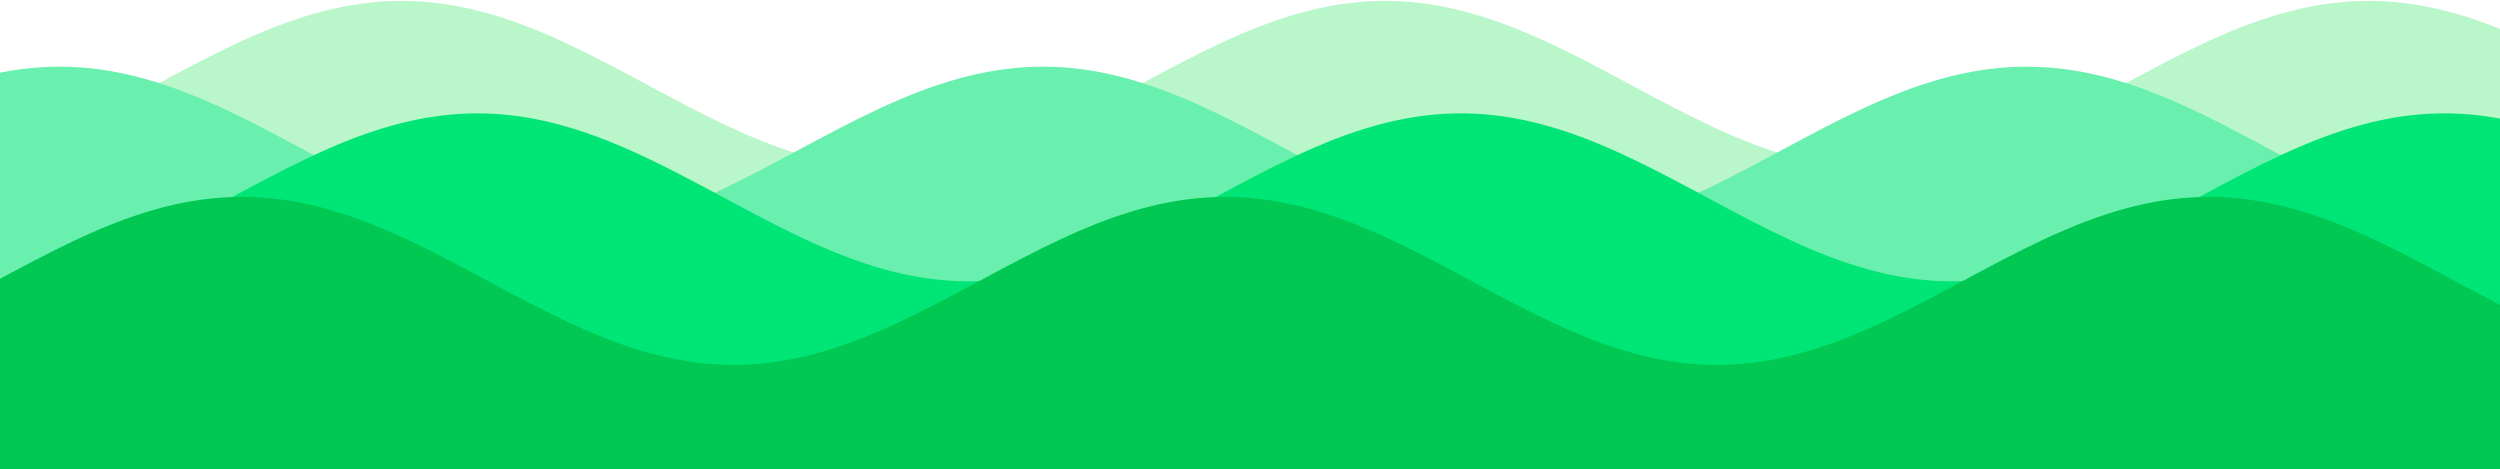
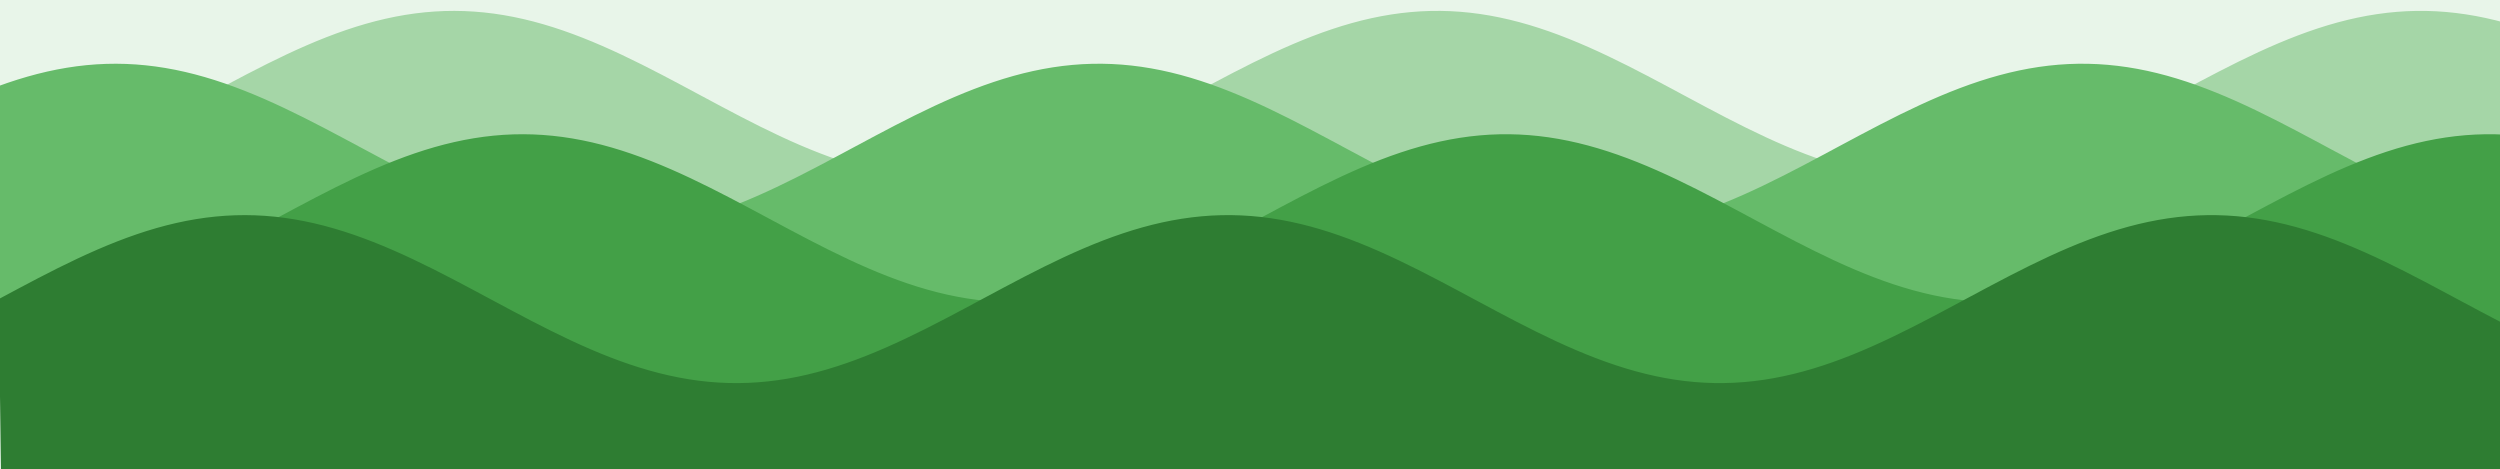
<svg xmlns="http://www.w3.org/2000/svg" height="360" id="svg8" version="1.1" viewBox="0 0 508 95.25" width="1920">
  <defs id="defs2" />
  <g id="layer1" transform="translate(0,-201.75)">
-     <path d="m 31.647,219.003 c 1.336,-0.717 2.671,-1.433 4.007,-2.144 1.336,-0.711 2.671,-1.416 4.007,-2.111 1.336,-0.694 2.671,-1.377 4.007,-2.043 1.336,-0.666 2.671,-1.316 4.007,-1.943 1.336,-0.628 2.671,-1.233 4.007,-1.813 1.336,-0.579 2.671,-1.132 4.007,-1.653 1.336,-0.522 2.671,-1.012 4.007,-1.468 1.336,-0.456 2.671,-0.876 4.007,-1.259 1.336,-0.383 2.671,-0.727 4.007,-1.03 1.336,-0.303 2.671,-0.566 4.007,-0.785 1.336,-0.219 2.671,-0.396 4.007,-0.527 1.336,-0.132 2.671,-0.219 4.007,-0.261 1.336,-0.042 2.671,-0.039 4.007,0.009 1.336,0.048 2.671,0.141 4.007,0.279 1.336,0.137 2.671,0.319 4.007,0.544 1.336,0.225 2.671,0.492 4.007,0.801 1.336,0.308 2.671,0.658 4.007,1.045 1.336,0.387 2.671,0.813 4.007,1.273 1.336,0.46 2.671,0.955 4.007,1.48 1.336,0.525 2.671,1.082 4.007,1.664 1.336,0.583 2.671,1.191 4.007,1.822 1.336,0.63 2.671,1.282 4.007,1.95 1.336,0.668 2.671,1.353 4.007,2.048 1.336,0.695 2.671,1.402 4.007,2.114 1.336,0.712 2.671,1.429 4.007,2.145 1.336,0.717 2.671,1.433 4.007,2.143 1.336,0.71 2.671,1.415 4.007,2.107 1.336,0.693 2.671,1.374 4.007,2.038 1.336,0.664 2.671,1.311 4.007,1.936 1.336,0.625 2.671,1.227 4.007,1.803 1.336,0.576 2.671,1.125 4.007,1.642 1.336,0.518 2.671,1.004 4.007,1.455 1.336,0.451 2.671,0.867 4.007,1.245 1.336,0.378 2.671,0.717 4.007,1.015 1.336,0.298 2.671,0.555 4.007,0.769 1.336,0.214 2.671,0.384 4.007,0.511 1.336,0.126 2.671,0.208 4.007,0.244 1.336,0.036 2.671,0.028 4.007,-0.026 1.336,-0.054 2.671,-0.153 4.007,-0.296 1.336,-0.143 2.671,-0.331 4.007,-0.561 1.336,-0.23 2.671,-0.503 4.007,-0.817 1.336,-0.314 2.671,-0.668 4.007,-1.06 1.336,-0.392 2.671,-0.822 4.007,-1.287 1.336,-0.464 2.671,-0.963 4.007,-1.493 1.336,-0.529 2.671,-1.089 4.007,-1.675 1.336,-0.586 2.671,-1.198 4.007,-1.831 1.336,-0.633 2.671,-1.287 4.007,-1.958 1.336,-0.67 2.671,-1.357 4.007,-2.053 1.336,-0.697 2.671,-1.404 4.007,-2.117 1.336,-0.712 2.671,-1.43 4.007,-2.146 1.336,-0.717 2.671,-1.433 4.007,-2.142 1.336,-0.71 2.671,-1.413 4.007,-2.104 1.336,-0.691 2.671,-1.37 4.007,-2.032 1.336,-0.662 2.671,-1.306 4.007,-1.928 1.336,-0.622 2.671,-1.222 4.007,-1.794 1.336,-0.572 2.671,-1.117 4.007,-1.631 1.336,-0.514 2.671,-0.996 4.007,-1.442 1.336,-0.447 2.671,-0.858 4.007,-1.231 1.336,-0.373 2.671,-0.707 4.007,-1 1.336,-0.293 2.671,-0.544 4.007,-0.753 1.336,-0.208 2.671,-0.373 4.007,-0.494 1.336,-0.121 2.671,-0.196 4.007,-0.227 1.336,-0.031 2.671,-0.016 4.007,0.043 1.336,0.059 2.671,0.164 4.007,0.313 1.336,0.149 2.671,0.342 4.007,0.577 1.336,0.236 2.671,0.514 4.007,0.833 1.336,0.319 2.671,0.678 4.007,1.075 1.336,0.397 2.671,0.832 4.007,1.3 1.336,0.469 2.671,0.972 4.007,1.505 1.336,0.533 2.671,1.097 4.007,1.686 1.336,0.589 2.671,1.204 4.007,1.84 1.336,0.636 2.671,1.292 4.007,1.965 1.336,0.672 2.671,1.36 4.007,2.058 1.336,0.698 2.671,1.407 4.007,2.12 1.336,0.713 2.671,1.431 4.007,2.147 1.336,0.717 2.671,1.432 4.007,2.141 1.336,0.709 2.671,1.411 4.007,2.1 1.336,0.69 2.671,1.367 4.007,2.026 1.336,0.66 2.671,1.301 4.007,1.921 1.336,0.619 2.671,1.215 4.007,1.784 1.336,0.569 2.671,1.11 4.007,1.62 1.336,0.51 2.671,0.987 4.007,1.429 1.336,0.442 2.671,0.849 4.007,1.217 1.336,0.368 2.671,0.697 4.007,0.984 1.336,0.288 2.671,0.534 4.007,0.737 1.336,0.203 2.671,0.362 4.007,0.477 1.336,0.115 2.671,0.185 4.007,0.21 1.336,0.025 2.671,0.005 4.007,-0.06 1.336,-0.065 2.671,-0.175 4.007,-0.33 1.336,-0.154 2.671,-0.353 4.007,-0.594 1.336,-0.241 2.671,-0.525 4.007,-0.849 1.336,-0.324 2.671,-0.688 4.007,-1.09 1.336,-0.402 2.671,-0.841 4.007,-1.314 1.336,-0.473 2.671,-0.98 4.007,-1.517 1.336,-0.537 2.671,-1.104 4.007,-1.696 1.336,-0.592 2.671,-1.21 4.007,-1.849 1.336,-0.638 2.671,-1.297 4.007,-1.972 1.336,-0.674 2.671,-1.364 4.007,-2.063 1.336,-0.699 2.671,-1.409 4.007,-2.122 1.336,-0.714 2.671,-1.431 4.007,-2.148 1.336,-0.716 2.671,-1.431 4.007,-2.139 1.336,-0.708 2.671,-1.408 4.007,-2.096 1.336,-0.688 2.671,-1.363 4.007,-2.021 1.336,-0.657 2.671,-1.297 4.007,-1.913 1.336,-0.616 2.671,-1.209 4.007,-1.775 1.336,-0.565 2.671,-1.103 4.007,-1.608 1.336,-0.506 2.671,-0.979 4.007,-1.417 1.336,-0.438 2.671,-0.839 4.007,-1.202 1.336,-0.363 2.671,-0.687 4.007,-0.969 1.336,-0.282 2.671,-0.523 4.007,-0.72 1.336,-0.197 2.671,-0.351 4.007,-0.46 1.336,-0.109 2.671,-0.174 4.007,-0.193 1.336,-0.019 2.671,0.007 4.007,0.077 1.336,0.071 2.671,0.187 4.007,0.347 1.336,0.16 2.671,0.364 4.007,0.61 1.336,0.246 2.671,0.535 4.007,0.864 1.336,0.329 2.671,0.698 4.007,1.105 1.336,0.406 2.671,0.85 4.007,1.328 1.336,0.477 2.671,0.989 4.007,1.529 1.336,0.541 2.671,1.111 4.007,1.707 1.336,0.596 2.671,1.216 4.007,1.857 1.336,0.641 2.671,1.302 4.007,1.978 1.336,0.676 2.671,1.367 4.007,2.068 1.336,0.701 2.671,1.411 4.007,2.125 1.336,0.714 2.671,1.432 4.007,2.148 1.336,0.716 2.671,1.43 4.007,2.137 1.336,0.707 2.671,1.406 4.007,2.093 l 0.166,46.396 -508.423,-4.347 z" id="path5331" style="fill:#b9f6ca;fill-opacity:1;stroke:none;stroke-width:0.16;stroke-miterlimit:4;stroke-dasharray:none;stroke-opacity:1" title="sin(x)" />
-     <path d="m -37.843,232.366 c 1.336,-0.717 2.671,-1.433 4.007,-2.144 1.336,-0.711 2.671,-1.416 4.007,-2.111 1.336,-0.694 2.671,-1.377 4.007,-2.043 1.336,-0.666 2.671,-1.316 4.007,-1.943 1.336,-0.628 2.671,-1.233 4.007,-1.813 1.336,-0.579 2.671,-1.132 4.007,-1.653 1.336,-0.522 2.671,-1.012 4.007,-1.468 1.336,-0.456 2.671,-0.876 4.007,-1.259 1.336,-0.383 2.671,-0.727 4.007,-1.03 1.336,-0.303 2.671,-0.566 4.007,-0.785 1.336,-0.219 2.671,-0.396 4.007,-0.527 1.336,-0.132 2.671,-0.219 4.007,-0.261 1.336,-0.042 2.671,-0.039 4.007,0.009 1.336,0.048 2.671,0.141 4.007,0.279 1.336,0.137 2.671,0.319 4.007,0.544 1.336,0.225 2.671,0.492 4.007,0.801 1.336,0.308 2.671,0.658 4.007,1.045 1.336,0.387 2.671,0.813 4.007,1.273 1.336,0.46 2.671,0.955 4.007,1.48 1.336,0.525 2.671,1.082 4.007,1.664 1.336,0.583 2.671,1.191 4.007,1.822 1.336,0.63 2.671,1.282 4.007,1.95 1.336,0.668 2.671,1.353 4.007,2.048 1.336,0.695 2.671,1.402 4.007,2.114 1.336,0.712 2.671,1.429 4.007,2.145 1.336,0.717 2.671,1.433 4.007,2.143 1.336,0.71 2.671,1.415 4.007,2.107 1.336,0.693 2.671,1.374 4.007,2.038 1.336,0.664 2.671,1.311 4.007,1.936 1.336,0.625 2.671,1.227 4.007,1.803 1.336,0.576 2.671,1.125 4.007,1.642 1.336,0.518 2.671,1.004 4.007,1.455 1.336,0.451 2.671,0.867 4.007,1.245 1.336,0.378 2.671,0.717 4.007,1.015 1.336,0.298 2.671,0.555 4.007,0.769 1.336,0.214 2.671,0.384 4.007,0.511 1.336,0.126 2.671,0.208 4.007,0.244 1.336,0.036 2.671,0.028 4.007,-0.026 1.336,-0.054 2.671,-0.153 4.007,-0.296 1.336,-0.143 2.671,-0.331 4.007,-0.561 1.336,-0.23 2.671,-0.503 4.007,-0.817 1.336,-0.314 2.671,-0.668 4.007,-1.06 1.336,-0.392 2.671,-0.822 4.007,-1.287 1.336,-0.464 2.671,-0.963 4.007,-1.493 1.336,-0.529 2.671,-1.089 4.007,-1.675 1.336,-0.586 2.671,-1.198 4.007,-1.831 1.336,-0.633 2.671,-1.287 4.007,-1.958 1.336,-0.67 2.671,-1.357 4.007,-2.053 1.336,-0.697 2.671,-1.404 4.007,-2.117 1.336,-0.712 2.671,-1.43 4.007,-2.146 1.336,-0.717 2.671,-1.433 4.007,-2.142 1.336,-0.71 2.671,-1.413 4.007,-2.104 1.336,-0.691 2.671,-1.37 4.007,-2.032 1.336,-0.662 2.671,-1.306 4.007,-1.928 1.336,-0.622 2.671,-1.222 4.007,-1.794 1.336,-0.572 2.671,-1.117 4.007,-1.631 1.336,-0.514 2.671,-0.996 4.007,-1.442 1.336,-0.447 2.671,-0.858 4.007,-1.231 1.336,-0.373 2.671,-0.707 4.007,-1 1.336,-0.293 2.671,-0.544 4.007,-0.753 1.336,-0.208 2.671,-0.373 4.007,-0.494 1.336,-0.121 2.671,-0.196 4.007,-0.227 1.336,-0.031 2.671,-0.016 4.007,0.043 1.336,0.059 2.671,0.164 4.007,0.313 1.336,0.149 2.671,0.342 4.007,0.577 1.336,0.236 2.671,0.514 4.007,0.833 1.336,0.319 2.671,0.678 4.007,1.075 1.336,0.397 2.671,0.832 4.007,1.3 1.336,0.469 2.671,0.972 4.007,1.505 1.336,0.533 2.671,1.097 4.007,1.686 1.336,0.589 2.671,1.204 4.007,1.84 1.336,0.636 2.671,1.292 4.007,1.965 1.336,0.672 2.671,1.36 4.007,2.058 1.336,0.698 2.671,1.407 4.007,2.12 1.336,0.713 2.671,1.431 4.007,2.147 1.336,0.717 2.671,1.432 4.007,2.141 1.336,0.709 2.671,1.411 4.007,2.1 1.336,0.69 2.671,1.367 4.007,2.026 1.336,0.66 2.671,1.301 4.007,1.921 1.336,0.619 2.671,1.215 4.007,1.784 1.336,0.569 2.671,1.11 4.007,1.62 1.336,0.51 2.671,0.987 4.007,1.429 1.336,0.442 2.671,0.849 4.007,1.217 1.336,0.368 2.671,0.697 4.007,0.984 1.336,0.288 2.671,0.534 4.007,0.737 1.336,0.203 2.671,0.362 4.007,0.477 1.336,0.115 2.671,0.185 4.007,0.21 1.336,0.025 2.671,0.005 4.007,-0.06 1.336,-0.065 2.671,-0.175 4.007,-0.33 1.336,-0.154 2.671,-0.353 4.007,-0.594 1.336,-0.241 2.671,-0.525 4.007,-0.849 1.336,-0.324 2.671,-0.688 4.007,-1.09 1.336,-0.402 2.671,-0.841 4.007,-1.314 1.336,-0.473 2.671,-0.98 4.007,-1.517 1.336,-0.537 2.671,-1.104 4.007,-1.696 1.336,-0.592 2.671,-1.21 4.007,-1.849 1.336,-0.638 2.671,-1.297 4.007,-1.972 1.336,-0.674 2.671,-1.364 4.007,-2.063 1.336,-0.699 2.671,-1.409 4.007,-2.122 1.336,-0.714 2.671,-1.431 4.007,-2.148 1.336,-0.716 2.671,-1.431 4.007,-2.139 1.336,-0.708 2.671,-1.408 4.007,-2.096 1.336,-0.688 2.671,-1.363 4.007,-2.021 1.336,-0.657 2.671,-1.297 4.007,-1.913 1.336,-0.616 2.671,-1.209 4.007,-1.775 1.336,-0.565 2.671,-1.103 4.007,-1.608 1.336,-0.506 2.671,-0.979 4.007,-1.417 1.336,-0.438 2.671,-0.839 4.007,-1.202 1.336,-0.363 2.671,-0.687 4.007,-0.969 1.336,-0.282 2.671,-0.523 4.007,-0.72 1.336,-0.197 2.671,-0.351 4.007,-0.46 1.336,-0.109 2.671,-0.174 4.007,-0.193 1.336,-0.019 2.671,0.007 4.007,0.077 1.336,0.071 2.671,0.187 4.007,0.347 1.336,0.16 2.671,0.364 4.007,0.61 1.336,0.246 2.671,0.535 4.007,0.864 1.336,0.329 2.671,0.698 4.007,1.105 1.336,0.406 2.671,0.85 4.007,1.328 1.336,0.477 2.671,0.989 4.007,1.529 1.336,0.541 2.671,1.111 4.007,1.707 1.336,0.596 2.671,1.216 4.007,1.857 1.336,0.641 2.671,1.302 4.007,1.978 1.336,0.676 2.671,1.367 4.007,2.068 1.336,0.701 2.671,1.411 4.007,2.125 1.336,0.714 2.671,1.432 4.007,2.148 1.336,0.716 2.671,1.43 4.007,2.137 1.336,0.707 2.671,1.406 4.007,2.093 l 0.166,46.396 -508.423,-4.347 z" id="path5327" style="fill:#69f0ae;stroke:none;stroke-width:0.16;stroke-miterlimit:4;stroke-dasharray:none;stroke-opacity:1;fill-opacity:1" title="sin(x)" />
+     <rect height="152.878" id="rect5352" style="fill:#e8f5e9;fill-opacity:1;stroke:none;stroke-width:0.265;stroke-miterlimit:4;stroke-dasharray:none;stroke-opacity:1" width="556.99" x="-31.538" y="171.383" />
+     <path d="m 42.252,221.028 c 1.336,-0.717 2.671,-1.433 4.007,-2.144 1.336,-0.711 2.671,-1.416 4.007,-2.111 1.336,-0.694 2.671,-1.377 4.007,-2.043 1.336,-0.666 2.671,-1.316 4.007,-1.943 1.336,-0.628 2.671,-1.233 4.007,-1.813 1.336,-0.579 2.671,-1.132 4.007,-1.653 1.336,-0.522 2.671,-1.012 4.007,-1.468 1.336,-0.456 2.671,-0.876 4.007,-1.259 1.336,-0.383 2.671,-0.727 4.007,-1.03 1.336,-0.303 2.671,-0.566 4.007,-0.785 1.336,-0.219 2.671,-0.396 4.007,-0.527 1.336,-0.132 2.671,-0.219 4.007,-0.261 1.336,-0.042 2.671,-0.039 4.007,0.009 1.336,0.048 2.671,0.141 4.007,0.279 1.336,0.137 2.671,0.319 4.007,0.544 1.336,0.225 2.671,0.492 4.007,0.801 1.336,0.308 2.671,0.658 4.007,1.045 1.336,0.387 2.671,0.813 4.007,1.273 1.336,0.46 2.671,0.955 4.007,1.48 1.336,0.525 2.671,1.082 4.007,1.664 1.336,0.583 2.671,1.191 4.007,1.822 1.336,0.63 2.671,1.282 4.007,1.95 1.336,0.668 2.671,1.353 4.007,2.048 1.336,0.695 2.671,1.402 4.007,2.114 1.336,0.712 2.671,1.429 4.007,2.145 1.336,0.717 2.671,1.433 4.007,2.143 1.336,0.71 2.671,1.415 4.007,2.107 1.336,0.693 2.671,1.374 4.007,2.038 1.336,0.664 2.671,1.311 4.007,1.936 1.336,0.625 2.671,1.227 4.007,1.803 1.336,0.576 2.671,1.125 4.007,1.642 1.336,0.518 2.671,1.004 4.007,1.455 1.336,0.451 2.671,0.867 4.007,1.245 1.336,0.378 2.671,0.717 4.007,1.015 1.336,0.298 2.671,0.555 4.007,0.769 1.336,0.214 2.671,0.384 4.007,0.511 1.336,0.126 2.671,0.208 4.007,0.244 1.336,0.036 2.671,0.028 4.007,-0.026 1.336,-0.054 2.671,-0.153 4.007,-0.296 1.336,-0.143 2.671,-0.331 4.007,-0.561 1.336,-0.23 2.671,-0.503 4.007,-0.817 1.336,-0.314 2.671,-0.668 4.007,-1.06 1.336,-0.392 2.671,-0.822 4.007,-1.287 1.336,-0.464 2.671,-0.963 4.007,-1.493 1.336,-0.529 2.671,-1.089 4.007,-1.675 1.336,-0.586 2.671,-1.198 4.007,-1.831 1.336,-0.633 2.671,-1.287 4.007,-1.958 1.336,-0.67 2.671,-1.357 4.007,-2.053 1.336,-0.697 2.671,-1.404 4.007,-2.117 1.336,-0.712 2.671,-1.43 4.007,-2.146 1.336,-0.717 2.671,-1.433 4.007,-2.142 1.336,-0.71 2.671,-1.413 4.007,-2.104 1.336,-0.691 2.671,-1.37 4.007,-2.032 1.336,-0.662 2.671,-1.306 4.007,-1.928 1.336,-0.622 2.671,-1.222 4.007,-1.794 1.336,-0.572 2.671,-1.117 4.007,-1.631 1.336,-0.514 2.671,-0.996 4.007,-1.442 1.336,-0.447 2.671,-0.858 4.007,-1.231 1.336,-0.373 2.671,-0.707 4.007,-1 1.336,-0.293 2.671,-0.544 4.007,-0.753 1.336,-0.208 2.671,-0.373 4.007,-0.494 1.336,-0.121 2.671,-0.196 4.007,-0.227 1.336,-0.031 2.671,-0.016 4.007,0.043 1.336,0.059 2.671,0.164 4.007,0.313 1.336,0.149 2.671,0.342 4.007,0.577 1.336,0.236 2.671,0.514 4.007,0.833 1.336,0.319 2.671,0.678 4.007,1.075 1.336,0.397 2.671,0.832 4.007,1.3 1.336,0.469 2.671,0.972 4.007,1.505 1.336,0.533 2.671,1.097 4.007,1.686 1.336,0.589 2.671,1.204 4.007,1.84 1.336,0.636 2.671,1.292 4.007,1.965 1.336,0.672 2.671,1.36 4.007,2.058 1.336,0.698 2.671,1.407 4.007,2.12 1.336,0.713 2.671,1.431 4.007,2.147 1.336,0.717 2.671,1.432 4.007,2.141 1.336,0.709 2.671,1.411 4.007,2.1 1.336,0.69 2.671,1.367 4.007,2.026 1.336,0.66 2.671,1.301 4.007,1.921 1.336,0.619 2.671,1.215 4.007,1.784 1.336,0.569 2.671,1.11 4.007,1.62 1.336,0.51 2.671,0.987 4.007,1.429 1.336,0.442 2.671,0.849 4.007,1.217 1.336,0.368 2.671,0.697 4.007,0.984 1.336,0.288 2.671,0.534 4.007,0.737 1.336,0.203 2.671,0.362 4.007,0.477 1.336,0.115 2.671,0.185 4.007,0.21 1.336,0.025 2.671,0.005 4.007,-0.06 1.336,-0.065 2.671,-0.175 4.007,-0.33 1.336,-0.154 2.671,-0.353 4.007,-0.594 1.336,-0.241 2.671,-0.525 4.007,-0.849 1.336,-0.324 2.671,-0.688 4.007,-1.09 1.336,-0.402 2.671,-0.841 4.007,-1.314 1.336,-0.473 2.671,-0.98 4.007,-1.517 1.336,-0.537 2.671,-1.104 4.007,-1.696 1.336,-0.592 2.671,-1.21 4.007,-1.849 1.336,-0.638 2.671,-1.297 4.007,-1.972 1.336,-0.674 2.671,-1.364 4.007,-2.063 1.336,-0.699 2.671,-1.409 4.007,-2.122 1.336,-0.714 2.671,-1.431 4.007,-2.148 1.336,-0.716 2.671,-1.431 4.007,-2.139 1.336,-0.708 2.671,-1.408 4.007,-2.096 1.336,-0.688 2.671,-1.363 4.007,-2.021 1.336,-0.657 2.671,-1.297 4.007,-1.913 1.336,-0.616 2.671,-1.209 4.007,-1.775 1.336,-0.565 2.671,-1.103 4.007,-1.608 1.336,-0.506 2.671,-0.979 4.007,-1.417 1.336,-0.438 2.671,-0.839 4.007,-1.202 1.336,-0.363 2.671,-0.687 4.007,-0.969 1.336,-0.282 2.671,-0.523 4.007,-0.72 1.336,-0.197 2.671,-0.351 4.007,-0.46 1.336,-0.109 2.671,-0.174 4.007,-0.193 1.336,-0.019 2.671,0.007 4.007,0.077 1.336,0.071 2.671,0.187 4.007,0.347 1.336,0.16 2.671,0.364 4.007,0.61 1.336,0.246 2.671,0.535 4.007,0.864 1.336,0.329 2.671,0.698 4.007,1.105 1.336,0.406 2.671,0.85 4.007,1.328 1.336,0.477 2.671,0.989 4.007,1.529 1.336,0.541 2.671,1.111 4.007,1.707 1.336,0.596 2.671,1.216 4.007,1.857 1.336,0.641 2.671,1.302 4.007,1.978 1.336,0.676 2.671,1.367 4.007,2.068 1.336,0.701 2.671,1.411 4.007,2.125 1.336,0.714 2.671,1.432 4.007,2.148 1.336,0.716 2.671,1.43 4.007,2.137 1.336,0.707 2.671,1.406 4.007,2.093 l 0.166,46.396 -508.423,-4.347 z" id="path5331" style="fill:#a5d6a7;fill-opacity:1;stroke:none;stroke-width:0.16;stroke-miterlimit:4;stroke-dasharray:none;stroke-opacity:1" title="sin(x)" />
+     <path d="m -26.516,231.767 c 1.336,-0.717 2.671,-1.433 4.007,-2.144 1.336,-0.711 2.671,-1.416 4.007,-2.111 1.336,-0.694 2.671,-1.377 4.007,-2.043 1.336,-0.666 2.671,-1.316 4.007,-1.943 1.336,-0.628 2.671,-1.233 4.007,-1.813 1.336,-0.579 2.671,-1.132 4.007,-1.653 1.336,-0.522 2.671,-1.012 4.007,-1.468 1.336,-0.456 2.671,-0.876 4.007,-1.259 1.336,-0.383 2.671,-0.727 4.007,-1.03 1.336,-0.303 2.671,-0.566 4.007,-0.785 1.336,-0.219 2.671,-0.396 4.007,-0.527 1.336,-0.132 2.671,-0.219 4.007,-0.261 1.336,-0.042 2.671,-0.039 4.007,0.009 1.336,0.048 2.671,0.141 4.007,0.279 1.336,0.137 2.671,0.319 4.007,0.544 1.336,0.225 2.671,0.492 4.007,0.801 1.336,0.308 2.671,0.658 4.007,1.045 1.336,0.387 2.671,0.813 4.007,1.273 1.336,0.46 2.671,0.955 4.007,1.48 1.336,0.525 2.671,1.082 4.007,1.664 1.336,0.583 2.671,1.191 4.007,1.822 1.336,0.63 2.671,1.282 4.007,1.95 1.336,0.668 2.671,1.353 4.007,2.048 1.336,0.695 2.671,1.402 4.007,2.114 1.336,0.712 2.671,1.429 4.007,2.145 1.336,0.717 2.671,1.433 4.007,2.143 1.336,0.71 2.671,1.415 4.007,2.107 1.336,0.693 2.671,1.374 4.007,2.038 1.336,0.664 2.671,1.311 4.007,1.936 1.336,0.625 2.671,1.227 4.007,1.803 1.336,0.576 2.671,1.125 4.007,1.642 1.336,0.518 2.671,1.004 4.007,1.455 1.336,0.451 2.671,0.867 4.007,1.245 1.336,0.378 2.671,0.717 4.007,1.015 1.336,0.298 2.671,0.555 4.007,0.769 1.336,0.214 2.671,0.384 4.007,0.511 1.336,0.126 2.671,0.208 4.007,0.244 1.336,0.036 2.671,0.028 4.007,-0.026 1.336,-0.054 2.671,-0.153 4.007,-0.296 1.336,-0.143 2.671,-0.331 4.007,-0.561 1.336,-0.23 2.671,-0.503 4.007,-0.817 1.336,-0.314 2.671,-0.668 4.007,-1.06 1.336,-0.392 2.671,-0.822 4.007,-1.287 1.336,-0.464 2.671,-0.963 4.007,-1.493 1.336,-0.529 2.671,-1.089 4.007,-1.675 1.336,-0.586 2.671,-1.198 4.007,-1.831 1.336,-0.633 2.671,-1.287 4.007,-1.958 1.336,-0.67 2.671,-1.357 4.007,-2.053 1.336,-0.697 2.671,-1.404 4.007,-2.117 1.336,-0.712 2.671,-1.43 4.007,-2.146 1.336,-0.717 2.671,-1.433 4.007,-2.142 1.336,-0.71 2.671,-1.413 4.007,-2.104 1.336,-0.691 2.671,-1.37 4.007,-2.032 1.336,-0.662 2.671,-1.306 4.007,-1.928 1.336,-0.622 2.671,-1.222 4.007,-1.794 1.336,-0.572 2.671,-1.117 4.007,-1.631 1.336,-0.514 2.671,-0.996 4.007,-1.442 1.336,-0.447 2.671,-0.858 4.007,-1.231 1.336,-0.373 2.671,-0.707 4.007,-1 1.336,-0.293 2.671,-0.544 4.007,-0.753 1.336,-0.208 2.671,-0.373 4.007,-0.494 1.336,-0.121 2.671,-0.196 4.007,-0.227 1.336,-0.031 2.671,-0.016 4.007,0.043 1.336,0.059 2.671,0.164 4.007,0.313 1.336,0.149 2.671,0.342 4.007,0.577 1.336,0.236 2.671,0.514 4.007,0.833 1.336,0.319 2.671,0.678 4.007,1.075 1.336,0.397 2.671,0.832 4.007,1.3 1.336,0.469 2.671,0.972 4.007,1.505 1.336,0.533 2.671,1.097 4.007,1.686 1.336,0.589 2.671,1.204 4.007,1.84 1.336,0.636 2.671,1.292 4.007,1.965 1.336,0.672 2.671,1.36 4.007,2.058 1.336,0.698 2.671,1.407 4.007,2.12 1.336,0.713 2.671,1.431 4.007,2.147 1.336,0.717 2.671,1.432 4.007,2.141 1.336,0.709 2.671,1.411 4.007,2.1 1.336,0.69 2.671,1.367 4.007,2.026 1.336,0.66 2.671,1.301 4.007,1.921 1.336,0.619 2.671,1.215 4.007,1.784 1.336,0.569 2.671,1.11 4.007,1.62 1.336,0.51 2.671,0.987 4.007,1.429 1.336,0.442 2.671,0.849 4.007,1.217 1.336,0.368 2.671,0.697 4.007,0.984 1.336,0.288 2.671,0.534 4.007,0.737 1.336,0.203 2.671,0.362 4.007,0.477 1.336,0.115 2.671,0.185 4.007,0.21 1.336,0.025 2.671,0.005 4.007,-0.06 1.336,-0.065 2.671,-0.175 4.007,-0.33 1.336,-0.154 2.671,-0.353 4.007,-0.594 1.336,-0.241 2.671,-0.525 4.007,-0.849 1.336,-0.324 2.671,-0.688 4.007,-1.09 1.336,-0.402 2.671,-0.841 4.007,-1.314 1.336,-0.473 2.671,-0.98 4.007,-1.517 1.336,-0.537 2.671,-1.104 4.007,-1.696 1.336,-0.592 2.671,-1.21 4.007,-1.849 1.336,-0.638 2.671,-1.297 4.007,-1.972 1.336,-0.674 2.671,-1.364 4.007,-2.063 1.336,-0.699 2.671,-1.409 4.007,-2.122 1.336,-0.714 2.671,-1.431 4.007,-2.148 1.336,-0.716 2.671,-1.431 4.007,-2.139 1.336,-0.708 2.671,-1.408 4.007,-2.096 1.336,-0.688 2.671,-1.363 4.007,-2.021 1.336,-0.657 2.671,-1.297 4.007,-1.913 1.336,-0.616 2.671,-1.209 4.007,-1.775 1.336,-0.565 2.671,-1.103 4.007,-1.608 1.336,-0.506 2.671,-0.979 4.007,-1.417 1.336,-0.438 2.671,-0.839 4.007,-1.202 1.336,-0.363 2.671,-0.687 4.007,-0.969 1.336,-0.282 2.671,-0.523 4.007,-0.72 1.336,-0.197 2.671,-0.351 4.007,-0.46 1.336,-0.109 2.671,-0.174 4.007,-0.193 1.336,-0.019 2.671,0.007 4.007,0.077 1.336,0.071 2.671,0.187 4.007,0.347 1.336,0.16 2.671,0.364 4.007,0.61 1.336,0.246 2.671,0.535 4.007,0.864 1.336,0.329 2.671,0.698 4.007,1.105 1.336,0.406 2.671,0.85 4.007,1.328 1.336,0.477 2.671,0.989 4.007,1.529 1.336,0.541 2.671,1.111 4.007,1.707 1.336,0.596 2.671,1.216 4.007,1.857 1.336,0.641 2.671,1.302 4.007,1.978 1.336,0.676 2.671,1.367 4.007,2.068 1.336,0.701 2.671,1.411 4.007,2.125 1.336,0.714 2.671,1.432 4.007,2.148 1.336,0.716 2.671,1.43 4.007,2.137 1.336,0.707 2.671,1.406 4.007,2.093 l 0.166,46.396 -508.423,-4.347 z" id="path5327" style="fill:#66bb6a;fill-opacity:1;stroke:none;stroke-width:0.16;stroke-miterlimit:4;stroke-dasharray:none;stroke-opacity:1" title="sin(x)" />
    <g id="g13" />
-     <path d="m 47.056,241.853 c 1.336,-0.717 2.671,-1.433 4.007,-2.144 1.336,-0.711 2.671,-1.416 4.007,-2.111 1.336,-0.694 2.671,-1.377 4.007,-2.043 1.336,-0.666 2.671,-1.316 4.007,-1.943 1.336,-0.628 2.671,-1.233 4.007,-1.813 1.336,-0.579 2.671,-1.132 4.007,-1.653 1.336,-0.522 2.671,-1.012 4.007,-1.468 1.336,-0.456 2.671,-0.876 4.007,-1.259 1.336,-0.383 2.671,-0.727 4.007,-1.03 1.336,-0.303 2.671,-0.566 4.007,-0.785 1.336,-0.219 2.671,-0.396 4.007,-0.527 1.336,-0.132 2.671,-0.219 4.007,-0.261 1.336,-0.042 2.671,-0.039 4.007,0.009 1.336,0.048 2.671,0.141 4.007,0.279 1.336,0.137 2.671,0.319 4.007,0.544 1.336,0.225 2.671,0.492 4.007,0.801 1.336,0.308 2.671,0.658 4.007,1.045 1.336,0.387 2.671,0.813 4.007,1.273 1.336,0.46 2.671,0.955 4.007,1.48 1.336,0.525 2.671,1.082 4.007,1.664 1.336,0.583 2.671,1.191 4.007,1.822 1.336,0.63 2.671,1.282 4.007,1.95 1.336,0.668 2.671,1.353 4.007,2.048 1.336,0.695 2.671,1.402 4.007,2.114 1.336,0.712 2.671,1.429 4.007,2.145 1.336,0.717 2.671,1.433 4.007,2.143 1.336,0.71 2.671,1.415 4.007,2.107 1.336,0.693 2.671,1.374 4.007,2.038 1.336,0.664 2.671,1.311 4.007,1.936 1.336,0.625 2.671,1.227 4.007,1.803 1.336,0.576 2.671,1.125 4.007,1.642 1.336,0.518 2.671,1.004 4.007,1.455 1.336,0.451 2.671,0.867 4.007,1.245 1.336,0.378 2.671,0.717 4.007,1.015 1.336,0.298 2.671,0.555 4.007,0.769 1.336,0.214 2.671,0.384 4.007,0.511 1.336,0.126 2.671,0.208 4.007,0.244 1.336,0.036 2.671,0.028 4.007,-0.026 1.336,-0.054 2.671,-0.153 4.007,-0.296 1.336,-0.143 2.671,-0.331 4.007,-0.561 1.336,-0.23 2.671,-0.503 4.007,-0.817 1.336,-0.314 2.671,-0.668 4.007,-1.06 1.336,-0.392 2.671,-0.822 4.007,-1.287 1.336,-0.464 2.671,-0.963 4.007,-1.493 1.336,-0.529 2.671,-1.089 4.007,-1.675 1.336,-0.586 2.671,-1.198 4.007,-1.831 1.336,-0.633 2.671,-1.287 4.007,-1.958 1.336,-0.67 2.671,-1.357 4.007,-2.053 1.336,-0.697 2.671,-1.404 4.007,-2.117 1.336,-0.712 2.671,-1.43 4.007,-2.146 1.336,-0.717 2.671,-1.433 4.007,-2.142 1.336,-0.71 2.671,-1.413 4.007,-2.104 1.336,-0.691 2.671,-1.37 4.007,-2.032 1.336,-0.662 2.671,-1.306 4.007,-1.928 1.336,-0.622 2.671,-1.222 4.007,-1.794 1.336,-0.572 2.671,-1.117 4.007,-1.631 1.336,-0.514 2.671,-0.996 4.007,-1.442 1.336,-0.447 2.671,-0.858 4.007,-1.231 1.336,-0.373 2.671,-0.707 4.007,-1 1.336,-0.293 2.671,-0.544 4.007,-0.753 1.336,-0.208 2.671,-0.373 4.007,-0.494 1.336,-0.121 2.671,-0.196 4.007,-0.227 1.336,-0.031 2.671,-0.016 4.007,0.043 1.336,0.059 2.671,0.164 4.007,0.313 1.336,0.149 2.671,0.342 4.007,0.577 1.336,0.236 2.671,0.514 4.007,0.833 1.336,0.319 2.671,0.678 4.007,1.075 1.336,0.397 2.671,0.832 4.007,1.3 1.336,0.469 2.671,0.972 4.007,1.505 1.336,0.533 2.671,1.097 4.007,1.686 1.336,0.589 2.671,1.204 4.007,1.84 1.336,0.636 2.671,1.292 4.007,1.965 1.336,0.672 2.671,1.36 4.007,2.058 1.336,0.698 2.671,1.407 4.007,2.12 1.336,0.713 2.671,1.431 4.007,2.147 1.336,0.717 2.671,1.432 4.007,2.141 1.336,0.709 2.671,1.411 4.007,2.1 1.336,0.69 2.671,1.367 4.007,2.026 1.336,0.66 2.671,1.301 4.007,1.921 1.336,0.619 2.671,1.215 4.007,1.784 1.336,0.569 2.671,1.11 4.007,1.62 1.336,0.51 2.671,0.987 4.007,1.429 1.336,0.442 2.671,0.849 4.007,1.217 1.336,0.368 2.671,0.697 4.007,0.984 1.336,0.288 2.671,0.534 4.007,0.737 1.336,0.203 2.671,0.362 4.007,0.477 1.336,0.115 2.671,0.185 4.007,0.21 1.336,0.025 2.671,0.005 4.007,-0.06 1.336,-0.065 2.671,-0.175 4.007,-0.33 1.336,-0.154 2.671,-0.353 4.007,-0.594 1.336,-0.241 2.671,-0.525 4.007,-0.849 1.336,-0.324 2.671,-0.688 4.007,-1.09 1.336,-0.402 2.671,-0.841 4.007,-1.314 1.336,-0.473 2.671,-0.98 4.007,-1.517 1.336,-0.537 2.671,-1.104 4.007,-1.696 1.336,-0.592 2.671,-1.21 4.007,-1.849 1.336,-0.638 2.671,-1.297 4.007,-1.972 1.336,-0.674 2.671,-1.364 4.007,-2.063 1.336,-0.699 2.671,-1.409 4.007,-2.122 1.336,-0.714 2.671,-1.431 4.007,-2.148 1.336,-0.716 2.671,-1.431 4.007,-2.139 1.336,-0.708 2.671,-1.408 4.007,-2.096 1.336,-0.688 2.671,-1.363 4.007,-2.021 1.336,-0.657 2.671,-1.297 4.007,-1.913 1.336,-0.616 2.671,-1.209 4.007,-1.775 1.336,-0.565 2.671,-1.103 4.007,-1.608 1.336,-0.506 2.671,-0.979 4.007,-1.417 1.336,-0.438 2.671,-0.839 4.007,-1.202 1.336,-0.363 2.671,-0.687 4.007,-0.969 1.336,-0.282 2.671,-0.523 4.007,-0.72 1.336,-0.197 2.671,-0.351 4.007,-0.46 1.336,-0.109 2.671,-0.174 4.007,-0.193 1.336,-0.019 2.671,0.007 4.007,0.077 1.336,0.071 2.671,0.187 4.007,0.347 1.336,0.16 2.671,0.364 4.007,0.61 1.336,0.246 2.671,0.535 4.007,0.864 1.336,0.329 2.671,0.698 4.007,1.105 1.336,0.406 2.671,0.85 4.007,1.328 1.336,0.477 2.671,0.989 4.007,1.529 1.336,0.541 2.671,1.111 4.007,1.707 1.336,0.596 2.671,1.216 4.007,1.857 1.336,0.641 2.671,1.302 4.007,1.978 1.336,0.676 2.671,1.367 4.007,2.068 1.336,0.701 2.671,1.411 4.007,2.125 1.336,0.714 2.671,1.432 4.007,2.148 1.336,0.716 2.671,1.43 4.007,2.137 1.336,0.707 2.671,1.406 4.007,2.093 l 0.166,46.396 -508.423,-4.347 z" id="path5323" style="fill:#00e676;fill-opacity:1;stroke:none;stroke-width:0.16;stroke-miterlimit:4;stroke-dasharray:none;stroke-opacity:1" title="sin(x)" />
-     <path d="m -0.801,258.824 c 1.336,-0.717 2.671,-1.433 4.007,-2.144 1.336,-0.711 2.671,-1.416 4.007,-2.111 1.336,-0.694 2.671,-1.377 4.007,-2.043 1.336,-0.666 2.671,-1.316 4.007,-1.943 1.336,-0.628 2.671,-1.233 4.007,-1.813 1.336,-0.579 2.671,-1.132 4.007,-1.653 1.336,-0.522 2.671,-1.012 4.007,-1.468 1.336,-0.456 2.671,-0.876 4.007,-1.259 1.336,-0.383 2.671,-0.727 4.007,-1.03 1.336,-0.303 2.671,-0.566 4.007,-0.785 1.336,-0.219 2.671,-0.396 4.007,-0.527 1.336,-0.132 2.671,-0.219 4.007,-0.261 1.336,-0.042 2.671,-0.039 4.007,0.009 1.336,0.048 2.671,0.141 4.007,0.279 1.336,0.137 2.671,0.319 4.007,0.544 1.336,0.225 2.671,0.492 4.007,0.801 1.336,0.308 2.671,0.658 4.007,1.045 1.336,0.387 2.671,0.813 4.007,1.273 1.336,0.46 2.671,0.955 4.007,1.48 1.336,0.525 2.671,1.082 4.007,1.664 1.336,0.583 2.671,1.191 4.007,1.822 1.336,0.63 2.671,1.282 4.007,1.95 1.336,0.668 2.671,1.353 4.007,2.048 1.336,0.695 2.671,1.402 4.007,2.114 1.336,0.712 2.671,1.429 4.007,2.145 1.336,0.717 2.671,1.433 4.007,2.143 1.336,0.71 2.671,1.415 4.007,2.107 1.336,0.693 2.671,1.374 4.007,2.038 1.336,0.664 2.671,1.311 4.007,1.936 1.336,0.625 2.671,1.227 4.007,1.803 1.336,0.576 2.671,1.125 4.007,1.642 1.336,0.518 2.671,1.004 4.007,1.455 1.336,0.451 2.671,0.867 4.007,1.245 1.336,0.378 2.671,0.717 4.007,1.015 1.336,0.298 2.671,0.555 4.007,0.769 1.336,0.214 2.671,0.384 4.007,0.511 1.336,0.126 2.671,0.208 4.007,0.244 1.336,0.036 2.671,0.028 4.007,-0.026 1.336,-0.054 2.671,-0.153 4.007,-0.296 1.336,-0.143 2.671,-0.331 4.007,-0.561 1.336,-0.23 2.671,-0.503 4.007,-0.817 1.336,-0.314 2.671,-0.668 4.007,-1.06 1.336,-0.392 2.671,-0.822 4.007,-1.287 1.336,-0.464 2.671,-0.963 4.007,-1.493 1.336,-0.529 2.671,-1.089 4.007,-1.675 1.336,-0.586 2.671,-1.198 4.007,-1.831 1.336,-0.633 2.671,-1.287 4.007,-1.958 1.336,-0.67 2.671,-1.357 4.007,-2.053 1.336,-0.697 2.671,-1.404 4.007,-2.117 1.336,-0.712 2.671,-1.43 4.007,-2.146 1.336,-0.717 2.671,-1.433 4.007,-2.142 1.336,-0.71 2.671,-1.413 4.007,-2.104 1.336,-0.691 2.671,-1.37 4.007,-2.032 1.336,-0.662 2.671,-1.306 4.007,-1.928 1.336,-0.622 2.671,-1.222 4.007,-1.794 1.336,-0.572 2.671,-1.117 4.007,-1.631 1.336,-0.514 2.671,-0.996 4.007,-1.442 1.336,-0.447 2.671,-0.858 4.007,-1.231 1.336,-0.373 2.671,-0.707 4.007,-1 1.336,-0.293 2.671,-0.544 4.007,-0.753 1.336,-0.208 2.671,-0.373 4.007,-0.494 1.336,-0.121 2.671,-0.196 4.007,-0.227 1.336,-0.031 2.671,-0.016 4.007,0.043 1.336,0.059 2.671,0.164 4.007,0.313 1.336,0.149 2.671,0.342 4.007,0.577 1.336,0.236 2.671,0.514 4.007,0.833 1.336,0.319 2.671,0.678 4.007,1.075 1.336,0.397 2.671,0.832 4.007,1.3 1.336,0.469 2.671,0.972 4.007,1.505 1.336,0.533 2.671,1.097 4.007,1.686 1.336,0.589 2.671,1.204 4.007,1.84 1.336,0.636 2.671,1.292 4.007,1.965 1.336,0.672 2.671,1.36 4.007,2.058 1.336,0.698 2.671,1.407 4.007,2.12 1.336,0.713 2.671,1.431 4.007,2.147 1.336,0.717 2.671,1.432 4.007,2.141 1.336,0.709 2.671,1.411 4.007,2.1 1.336,0.69 2.671,1.367 4.007,2.026 1.336,0.66 2.671,1.301 4.007,1.921 1.336,0.619 2.671,1.215 4.007,1.784 1.336,0.569 2.671,1.11 4.007,1.62 1.336,0.51 2.671,0.987 4.007,1.429 1.336,0.442 2.671,0.849 4.007,1.217 1.336,0.368 2.671,0.697 4.007,0.984 1.336,0.288 2.671,0.534 4.007,0.737 1.336,0.203 2.671,0.362 4.007,0.477 1.336,0.115 2.671,0.185 4.007,0.21 1.336,0.025 2.671,0.005 4.007,-0.06 1.336,-0.065 2.671,-0.175 4.007,-0.33 1.336,-0.154 2.671,-0.353 4.007,-0.594 1.336,-0.241 2.671,-0.525 4.007,-0.849 1.336,-0.324 2.671,-0.688 4.007,-1.09 1.336,-0.402 2.671,-0.841 4.007,-1.314 1.336,-0.473 2.671,-0.98 4.007,-1.517 1.336,-0.537 2.671,-1.104 4.007,-1.696 1.336,-0.592 2.671,-1.21 4.007,-1.849 1.336,-0.638 2.671,-1.297 4.007,-1.972 1.336,-0.674 2.671,-1.364 4.007,-2.063 1.336,-0.699 2.671,-1.409 4.007,-2.122 1.336,-0.714 2.671,-1.431 4.007,-2.148 1.336,-0.716 2.671,-1.431 4.007,-2.139 1.336,-0.708 2.671,-1.408 4.007,-2.096 1.336,-0.688 2.671,-1.363 4.007,-2.021 1.336,-0.657 2.671,-1.297 4.007,-1.913 1.336,-0.616 2.671,-1.209 4.007,-1.775 1.336,-0.565 2.671,-1.103 4.007,-1.608 1.336,-0.506 2.671,-0.979 4.007,-1.417 1.336,-0.438 2.671,-0.839 4.007,-1.202 1.336,-0.363 2.671,-0.687 4.007,-0.969 1.336,-0.282 2.671,-0.523 4.007,-0.72 1.336,-0.197 2.671,-0.351 4.007,-0.46 1.336,-0.109 2.671,-0.174 4.007,-0.193 1.336,-0.019 2.671,0.007 4.007,0.077 1.336,0.071 2.671,0.187 4.007,0.347 1.336,0.16 2.671,0.364 4.007,0.61 1.336,0.246 2.671,0.535 4.007,0.864 1.336,0.329 2.671,0.698 4.007,1.105 1.336,0.406 2.671,0.85 4.007,1.328 1.336,0.477 2.671,0.989 4.007,1.529 1.336,0.541 2.671,1.111 4.007,1.707 1.336,0.596 2.671,1.216 4.007,1.857 1.336,0.641 2.671,1.302 4.007,1.978 1.336,0.676 2.671,1.367 4.007,2.068 1.336,0.701 2.671,1.411 4.007,2.125 1.336,0.714 2.671,1.432 4.007,2.148 1.336,0.716 2.671,1.43 4.007,2.137 1.336,0.707 2.671,1.406 4.007,2.093 l 0.166,46.396 -508.423,-4.347 z" id="path5329" style="fill:#00c853;stroke:none;stroke-width:0.16;stroke-miterlimit:4;stroke-dasharray:none;stroke-opacity:1;fill-opacity:1" title="sin(x)" />
+     <path d="m 56.202,246.092 c 1.336,-0.717 2.671,-1.433 4.007,-2.144 1.336,-0.711 2.671,-1.416 4.007,-2.111 1.336,-0.694 2.671,-1.377 4.007,-2.043 1.336,-0.666 2.671,-1.316 4.007,-1.943 1.336,-0.628 2.671,-1.233 4.007,-1.813 1.336,-0.579 2.671,-1.132 4.007,-1.653 1.336,-0.522 2.671,-1.012 4.007,-1.468 1.336,-0.456 2.671,-0.876 4.007,-1.259 1.336,-0.383 2.671,-0.727 4.007,-1.03 1.336,-0.303 2.671,-0.566 4.007,-0.785 1.336,-0.219 2.671,-0.396 4.007,-0.527 1.336,-0.132 2.671,-0.219 4.007,-0.261 1.336,-0.042 2.671,-0.039 4.007,0.009 1.336,0.048 2.671,0.141 4.007,0.279 1.336,0.137 2.671,0.319 4.007,0.544 1.336,0.225 2.671,0.492 4.007,0.801 1.336,0.308 2.671,0.658 4.007,1.045 1.336,0.387 2.671,0.813 4.007,1.273 1.336,0.46 2.671,0.955 4.007,1.48 1.336,0.525 2.671,1.082 4.007,1.664 1.336,0.583 2.671,1.191 4.007,1.822 1.336,0.63 2.671,1.282 4.007,1.95 1.336,0.668 2.671,1.353 4.007,2.048 1.336,0.695 2.671,1.402 4.007,2.114 1.336,0.712 2.671,1.429 4.007,2.145 1.336,0.717 2.671,1.433 4.007,2.143 1.336,0.71 2.671,1.415 4.007,2.107 1.336,0.693 2.671,1.374 4.007,2.038 1.336,0.664 2.671,1.311 4.007,1.936 1.336,0.625 2.671,1.227 4.007,1.803 1.336,0.576 2.671,1.125 4.007,1.642 1.336,0.518 2.671,1.004 4.007,1.455 1.336,0.451 2.671,0.867 4.007,1.245 1.336,0.378 2.671,0.717 4.007,1.015 1.336,0.298 2.671,0.555 4.007,0.769 1.336,0.214 2.671,0.384 4.007,0.511 1.336,0.126 2.671,0.208 4.007,0.244 1.336,0.036 2.671,0.028 4.007,-0.026 1.336,-0.054 2.671,-0.153 4.007,-0.296 1.336,-0.143 2.671,-0.331 4.007,-0.561 1.336,-0.23 2.671,-0.503 4.007,-0.817 1.336,-0.314 2.671,-0.668 4.007,-1.06 1.336,-0.392 2.671,-0.822 4.007,-1.287 1.336,-0.464 2.671,-0.963 4.007,-1.493 1.336,-0.529 2.671,-1.089 4.007,-1.675 1.336,-0.586 2.671,-1.198 4.007,-1.831 1.336,-0.633 2.671,-1.287 4.007,-1.958 1.336,-0.67 2.671,-1.357 4.007,-2.053 1.336,-0.697 2.671,-1.404 4.007,-2.117 1.336,-0.712 2.671,-1.43 4.007,-2.146 1.336,-0.717 2.671,-1.433 4.007,-2.142 1.336,-0.71 2.671,-1.413 4.007,-2.104 1.336,-0.691 2.671,-1.37 4.007,-2.032 1.336,-0.662 2.671,-1.306 4.007,-1.928 1.336,-0.622 2.671,-1.222 4.007,-1.794 1.336,-0.572 2.671,-1.117 4.007,-1.631 1.336,-0.514 2.671,-0.996 4.007,-1.442 1.336,-0.447 2.671,-0.858 4.007,-1.231 1.336,-0.373 2.671,-0.707 4.007,-1 1.336,-0.293 2.671,-0.544 4.007,-0.753 1.336,-0.208 2.671,-0.373 4.007,-0.494 1.336,-0.121 2.671,-0.196 4.007,-0.227 1.336,-0.031 2.671,-0.016 4.007,0.043 1.336,0.059 2.671,0.164 4.007,0.313 1.336,0.149 2.671,0.342 4.007,0.577 1.336,0.236 2.671,0.514 4.007,0.833 1.336,0.319 2.671,0.678 4.007,1.075 1.336,0.397 2.671,0.832 4.007,1.3 1.336,0.469 2.671,0.972 4.007,1.505 1.336,0.533 2.671,1.097 4.007,1.686 1.336,0.589 2.671,1.204 4.007,1.84 1.336,0.636 2.671,1.292 4.007,1.965 1.336,0.672 2.671,1.36 4.007,2.058 1.336,0.698 2.671,1.407 4.007,2.12 1.336,0.713 2.671,1.431 4.007,2.147 1.336,0.717 2.671,1.432 4.007,2.141 1.336,0.709 2.671,1.411 4.007,2.1 1.336,0.69 2.671,1.367 4.007,2.026 1.336,0.66 2.671,1.301 4.007,1.921 1.336,0.619 2.671,1.215 4.007,1.784 1.336,0.569 2.671,1.11 4.007,1.62 1.336,0.51 2.671,0.987 4.007,1.429 1.336,0.442 2.671,0.849 4.007,1.217 1.336,0.368 2.671,0.697 4.007,0.984 1.336,0.288 2.671,0.534 4.007,0.737 1.336,0.203 2.671,0.362 4.007,0.477 1.336,0.115 2.671,0.185 4.007,0.21 1.336,0.025 2.671,0.005 4.007,-0.06 1.336,-0.065 2.671,-0.175 4.007,-0.33 1.336,-0.154 2.671,-0.353 4.007,-0.594 1.336,-0.241 2.671,-0.525 4.007,-0.849 1.336,-0.324 2.671,-0.688 4.007,-1.09 1.336,-0.402 2.671,-0.841 4.007,-1.314 1.336,-0.473 2.671,-0.98 4.007,-1.517 1.336,-0.537 2.671,-1.104 4.007,-1.696 1.336,-0.592 2.671,-1.21 4.007,-1.849 1.336,-0.638 2.671,-1.297 4.007,-1.972 1.336,-0.674 2.671,-1.364 4.007,-2.063 1.336,-0.699 2.671,-1.409 4.007,-2.122 1.336,-0.714 2.671,-1.431 4.007,-2.148 1.336,-0.716 2.671,-1.431 4.007,-2.139 1.336,-0.708 2.671,-1.408 4.007,-2.096 1.336,-0.688 2.671,-1.363 4.007,-2.021 1.336,-0.657 2.671,-1.297 4.007,-1.913 1.336,-0.616 2.671,-1.209 4.007,-1.775 1.336,-0.565 2.671,-1.103 4.007,-1.608 1.336,-0.506 2.671,-0.979 4.007,-1.417 1.336,-0.438 2.671,-0.839 4.007,-1.202 1.336,-0.363 2.671,-0.687 4.007,-0.969 1.336,-0.282 2.671,-0.523 4.007,-0.72 1.336,-0.197 2.671,-0.351 4.007,-0.46 1.336,-0.109 2.671,-0.174 4.007,-0.193 1.336,-0.019 2.671,0.007 4.007,0.077 1.336,0.071 2.671,0.187 4.007,0.347 1.336,0.16 2.671,0.364 4.007,0.61 1.336,0.246 2.671,0.535 4.007,0.864 1.336,0.329 2.671,0.698 4.007,1.105 1.336,0.406 2.671,0.85 4.007,1.328 1.336,0.477 2.671,0.989 4.007,1.529 1.336,0.541 2.671,1.111 4.007,1.707 1.336,0.596 2.671,1.216 4.007,1.857 1.336,0.641 2.671,1.302 4.007,1.978 1.336,0.676 2.671,1.367 4.007,2.068 1.336,0.701 2.671,1.411 4.007,2.125 1.336,0.714 2.671,1.432 4.007,2.148 1.336,0.716 2.671,1.43 4.007,2.137 1.336,0.707 2.671,1.406 4.007,2.093 l 0.166,46.396 -508.423,-4.347 z" id="path5323" style="fill:#43a047;fill-opacity:1;stroke:none;stroke-width:0.16;stroke-miterlimit:4;stroke-dasharray:none;stroke-opacity:1" title="sin(x)" />
+     <path d="m -0.267,262.529 c 1.336,-0.717 2.671,-1.433 4.007,-2.144 1.336,-0.711 2.671,-1.416 4.007,-2.111 1.336,-0.694 2.671,-1.377 4.007,-2.043 1.336,-0.666 2.671,-1.316 4.007,-1.943 1.336,-0.628 2.671,-1.233 4.007,-1.813 1.336,-0.579 2.671,-1.132 4.007,-1.653 1.336,-0.522 2.671,-1.012 4.007,-1.468 1.336,-0.456 2.671,-0.876 4.007,-1.259 1.336,-0.383 2.671,-0.727 4.007,-1.03 1.336,-0.303 2.671,-0.566 4.007,-0.785 1.336,-0.219 2.671,-0.396 4.007,-0.527 1.336,-0.132 2.671,-0.219 4.007,-0.261 1.336,-0.042 2.671,-0.039 4.007,0.009 1.336,0.048 2.671,0.141 4.007,0.279 1.336,0.137 2.671,0.319 4.007,0.544 1.336,0.225 2.671,0.492 4.007,0.801 1.336,0.308 2.671,0.658 4.007,1.045 1.336,0.387 2.671,0.813 4.007,1.273 1.336,0.46 2.671,0.955 4.007,1.48 1.336,0.525 2.671,1.082 4.007,1.664 1.336,0.583 2.671,1.191 4.007,1.822 1.336,0.63 2.671,1.282 4.007,1.95 1.336,0.668 2.671,1.353 4.007,2.048 1.336,0.695 2.671,1.402 4.007,2.114 1.336,0.712 2.671,1.429 4.007,2.145 1.336,0.717 2.671,1.433 4.007,2.143 1.336,0.71 2.671,1.415 4.007,2.107 1.336,0.693 2.671,1.374 4.007,2.038 1.336,0.664 2.671,1.311 4.007,1.936 1.336,0.625 2.671,1.227 4.007,1.803 1.336,0.576 2.671,1.125 4.007,1.642 1.336,0.518 2.671,1.004 4.007,1.455 1.336,0.451 2.671,0.867 4.007,1.245 1.336,0.378 2.671,0.717 4.007,1.015 1.336,0.298 2.671,0.555 4.007,0.769 1.336,0.214 2.671,0.384 4.007,0.511 1.336,0.126 2.671,0.208 4.007,0.244 1.336,0.036 2.671,0.028 4.007,-0.026 1.336,-0.054 2.671,-0.153 4.007,-0.296 1.336,-0.143 2.671,-0.331 4.007,-0.561 1.336,-0.23 2.671,-0.503 4.007,-0.817 1.336,-0.314 2.671,-0.668 4.007,-1.06 1.336,-0.392 2.671,-0.822 4.007,-1.287 1.336,-0.464 2.671,-0.963 4.007,-1.493 1.336,-0.529 2.671,-1.089 4.007,-1.675 1.336,-0.586 2.671,-1.198 4.007,-1.831 1.336,-0.633 2.671,-1.287 4.007,-1.958 1.336,-0.67 2.671,-1.357 4.007,-2.053 1.336,-0.697 2.671,-1.404 4.007,-2.117 1.336,-0.712 2.671,-1.43 4.007,-2.146 1.336,-0.717 2.671,-1.433 4.007,-2.142 1.336,-0.71 2.671,-1.413 4.007,-2.104 1.336,-0.691 2.671,-1.37 4.007,-2.032 1.336,-0.662 2.671,-1.306 4.007,-1.928 1.336,-0.622 2.671,-1.222 4.007,-1.794 1.336,-0.572 2.671,-1.117 4.007,-1.631 1.336,-0.514 2.671,-0.996 4.007,-1.442 1.336,-0.447 2.671,-0.858 4.007,-1.231 1.336,-0.373 2.671,-0.707 4.007,-1 1.336,-0.293 2.671,-0.544 4.007,-0.753 1.336,-0.208 2.671,-0.373 4.007,-0.494 1.336,-0.121 2.671,-0.196 4.007,-0.227 1.336,-0.031 2.671,-0.016 4.007,0.043 1.336,0.059 2.671,0.164 4.007,0.313 1.336,0.149 2.671,0.342 4.007,0.577 1.336,0.236 2.671,0.514 4.007,0.833 1.336,0.319 2.671,0.678 4.007,1.075 1.336,0.397 2.671,0.832 4.007,1.3 1.336,0.469 2.671,0.972 4.007,1.505 1.336,0.533 2.671,1.097 4.007,1.686 1.336,0.589 2.671,1.204 4.007,1.84 1.336,0.636 2.671,1.292 4.007,1.965 1.336,0.672 2.671,1.36 4.007,2.058 1.336,0.698 2.671,1.407 4.007,2.12 1.336,0.713 2.671,1.431 4.007,2.147 1.336,0.717 2.671,1.432 4.007,2.141 1.336,0.709 2.671,1.411 4.007,2.1 1.336,0.69 2.671,1.367 4.007,2.026 1.336,0.66 2.671,1.301 4.007,1.921 1.336,0.619 2.671,1.215 4.007,1.784 1.336,0.569 2.671,1.11 4.007,1.62 1.336,0.51 2.671,0.987 4.007,1.429 1.336,0.442 2.671,0.849 4.007,1.217 1.336,0.368 2.671,0.697 4.007,0.984 1.336,0.288 2.671,0.534 4.007,0.737 1.336,0.203 2.671,0.362 4.007,0.477 1.336,0.115 2.671,0.185 4.007,0.21 1.336,0.025 2.671,0.005 4.007,-0.06 1.336,-0.065 2.671,-0.175 4.007,-0.33 1.336,-0.154 2.671,-0.353 4.007,-0.594 1.336,-0.241 2.671,-0.525 4.007,-0.849 1.336,-0.324 2.671,-0.688 4.007,-1.09 1.336,-0.402 2.671,-0.841 4.007,-1.314 1.336,-0.473 2.671,-0.98 4.007,-1.517 1.336,-0.537 2.671,-1.104 4.007,-1.696 1.336,-0.592 2.671,-1.21 4.007,-1.849 1.336,-0.638 2.671,-1.297 4.007,-1.972 1.336,-0.674 2.671,-1.364 4.007,-2.063 1.336,-0.699 2.671,-1.409 4.007,-2.122 1.336,-0.714 2.671,-1.431 4.007,-2.148 1.336,-0.716 2.671,-1.431 4.007,-2.139 1.336,-0.708 2.671,-1.408 4.007,-2.096 1.336,-0.688 2.671,-1.363 4.007,-2.021 1.336,-0.657 2.671,-1.297 4.007,-1.913 1.336,-0.616 2.671,-1.209 4.007,-1.775 1.336,-0.565 2.671,-1.103 4.007,-1.608 1.336,-0.506 2.671,-0.979 4.007,-1.417 1.336,-0.438 2.671,-0.839 4.007,-1.202 1.336,-0.363 2.671,-0.687 4.007,-0.969 1.336,-0.282 2.671,-0.523 4.007,-0.72 1.336,-0.197 2.671,-0.351 4.007,-0.46 1.336,-0.109 2.671,-0.174 4.007,-0.193 1.336,-0.019 2.671,0.007 4.007,0.077 1.336,0.071 2.671,0.187 4.007,0.347 1.336,0.16 2.671,0.364 4.007,0.61 1.336,0.246 2.671,0.535 4.007,0.864 1.336,0.329 2.671,0.698 4.007,1.105 1.336,0.406 2.671,0.85 4.007,1.328 1.336,0.477 2.671,0.989 4.007,1.529 1.336,0.541 2.671,1.111 4.007,1.707 1.336,0.596 2.671,1.216 4.007,1.857 1.336,0.641 2.671,1.302 4.007,1.978 1.336,0.676 2.671,1.367 4.007,2.068 1.336,0.701 2.671,1.411 4.007,2.125 1.336,0.714 2.671,1.432 4.007,2.148 1.336,0.716 2.671,1.43 4.007,2.137 1.336,0.707 2.671,1.406 4.007,2.093 l 0.166,46.396 -508.423,-4.347 z" id="path5329" style="fill:#2e7d32;fill-opacity:1;stroke:none;stroke-width:0.16;stroke-miterlimit:4;stroke-dasharray:none;stroke-opacity:1" title="sin(x)" />
  </g>
</svg>
